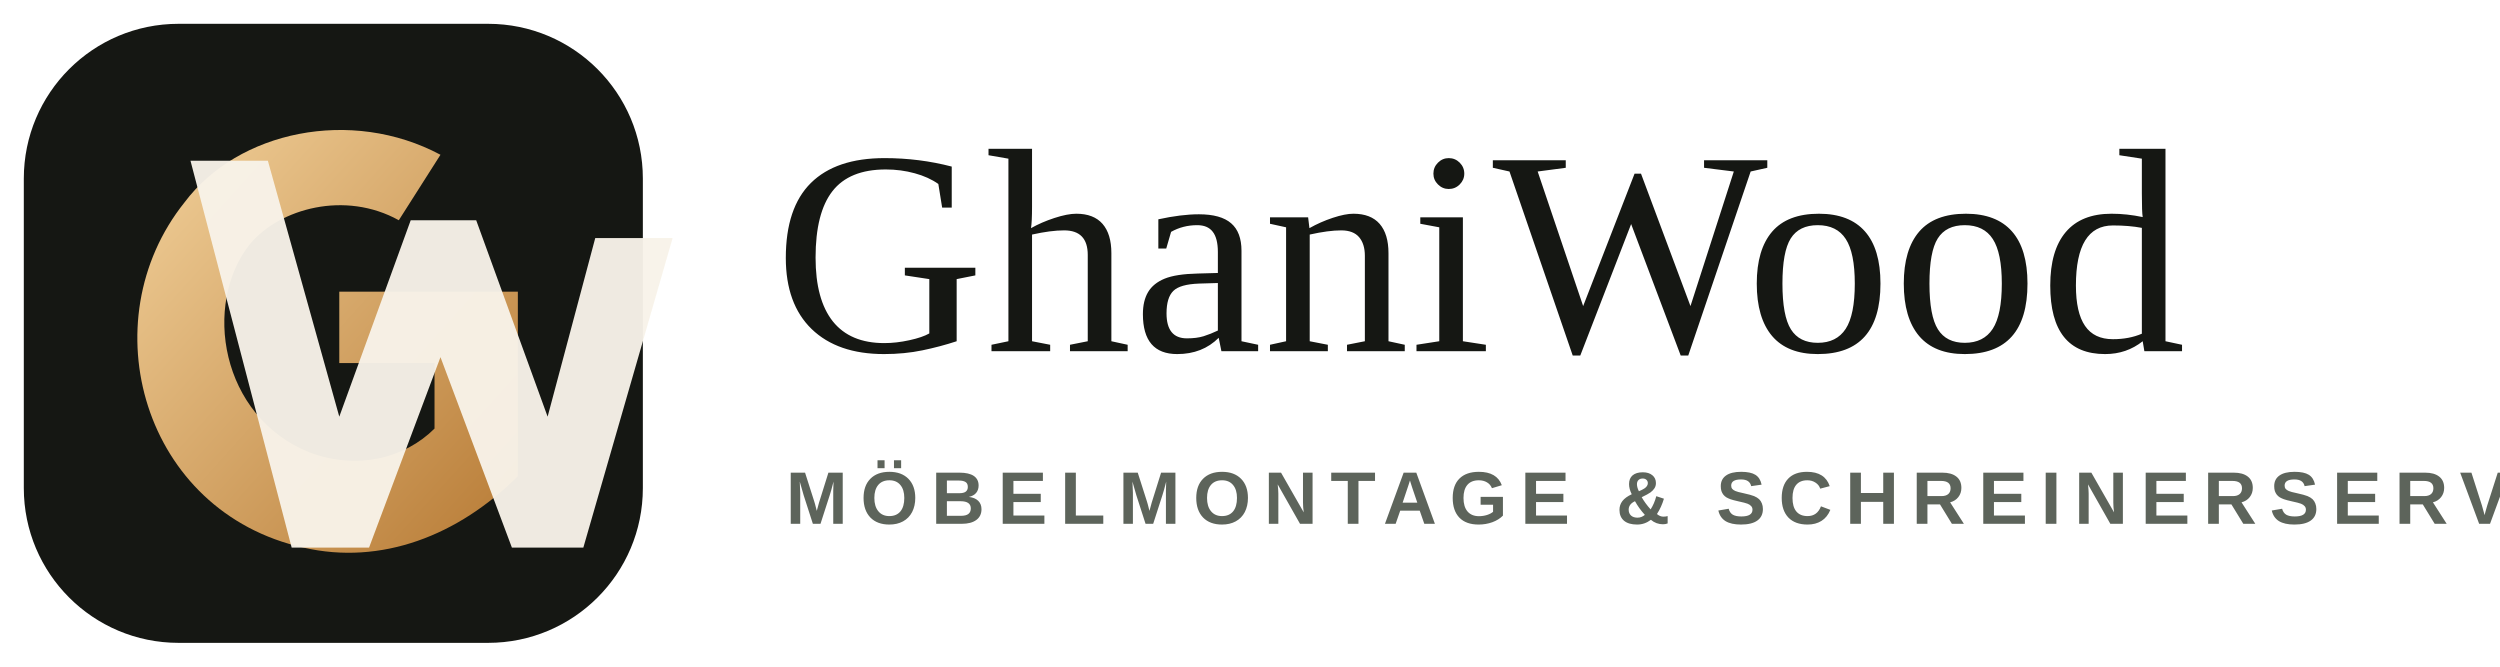
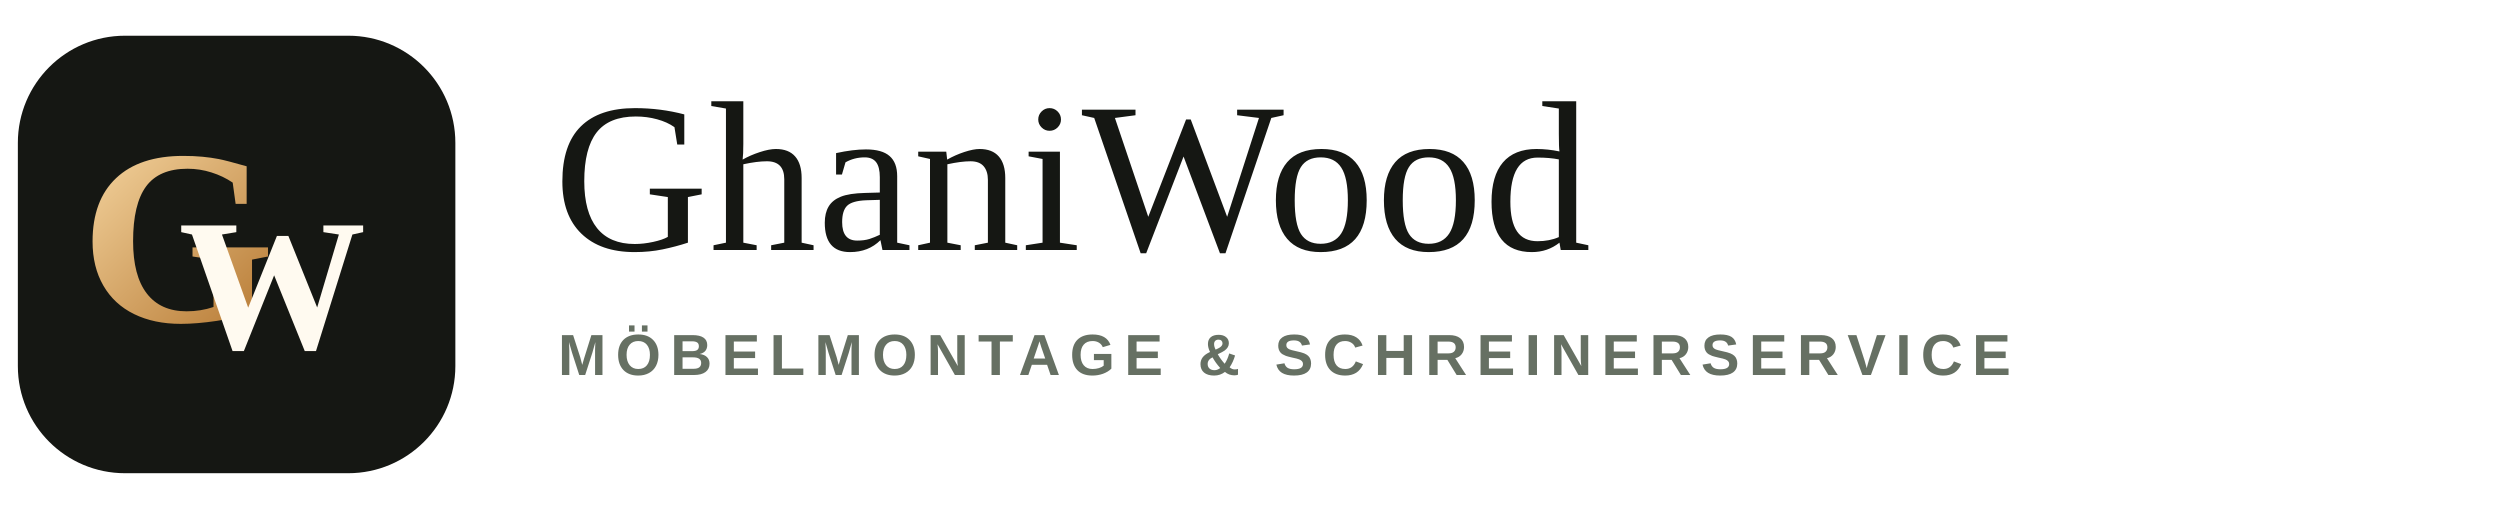
- <svg xmlns="http://www.w3.org/2000/svg" viewBox="0 0 420 112" role="img" aria-labelledby="title desc">
+ <svg xmlns="http://www.w3.org/2000/svg" viewBox="0 0 560 116" role="img" aria-labelledby="title desc">
  <defs>
-     <linearGradient id="g" x1="0" y1="0" x2="1" y2="1">
+     <linearGradient id="gold" x1="0" y1="0" x2="1" y2="1">
      <stop offset="0" stop-color="#f2d19b" />
      <stop offset="1" stop-color="#b77a34" />
    </linearGradient>
  </defs>
-   <g transform="translate(4 4)">
-     <rect width="104" height="104" rx="26" fill="#151713" />
-     <path d="M27 30c9-12 28-16 43-8l-7 11c-9-5-20-2-25 4-8 10-5 29 10 35 8 3 16 1 21-4V57H53V45h30v31c-10 10-23 15-36 12C20 82 11 50 27 30Z" fill="url(#g)" />
-     <path d="M28 23h13l12 43 12-33h11l12 33 8-30h13L94 88H82L70 56 58 88H45Z" fill="#f8f3e9" opacity=".96" />
+   <g transform="translate(4 8)">
+     <rect x="0" y="0" width="98" height="98" rx="24" fill="#151713" />
+     <text x="14" y="64" font-family="Georgia, 'Times New Roman', serif" font-size="56" font-weight="700" fill="url(#gold)">G</text>
+     <text x="36" y="70" font-family="Georgia, 'Times New Roman', serif" font-size="42" font-weight="700" fill="#fffaf0">W</text>
  </g>
-   <g transform="translate(130 16)">
-     <text x="0" y="43" font-family="Georgia, 'Times New Roman', serif" font-size="49" letter-spacing=".2" fill="#151713">GhaniWood</text>
-     <text x="2" y="72" font-family="Arial, sans-serif" font-size="12.5" font-weight="700" letter-spacing="2.15" fill="#5d645b">MÖBELMONTAGE &amp; SCHREINERSERVICE</text>
+   <g transform="translate(124 18)">
+     <text x="0" y="38" font-family="Georgia, 'Times New Roman', serif" font-size="48" fill="#151713" letter-spacing=".2">GhaniWood</text>
+     <text x="1" y="66" font-family="Arial, sans-serif" font-size="13" font-weight="700" fill="#667063" letter-spacing="2.1">MÖBELMONTAGE &amp; SCHREINERSERVICE</text>
  </g>
</svg>
